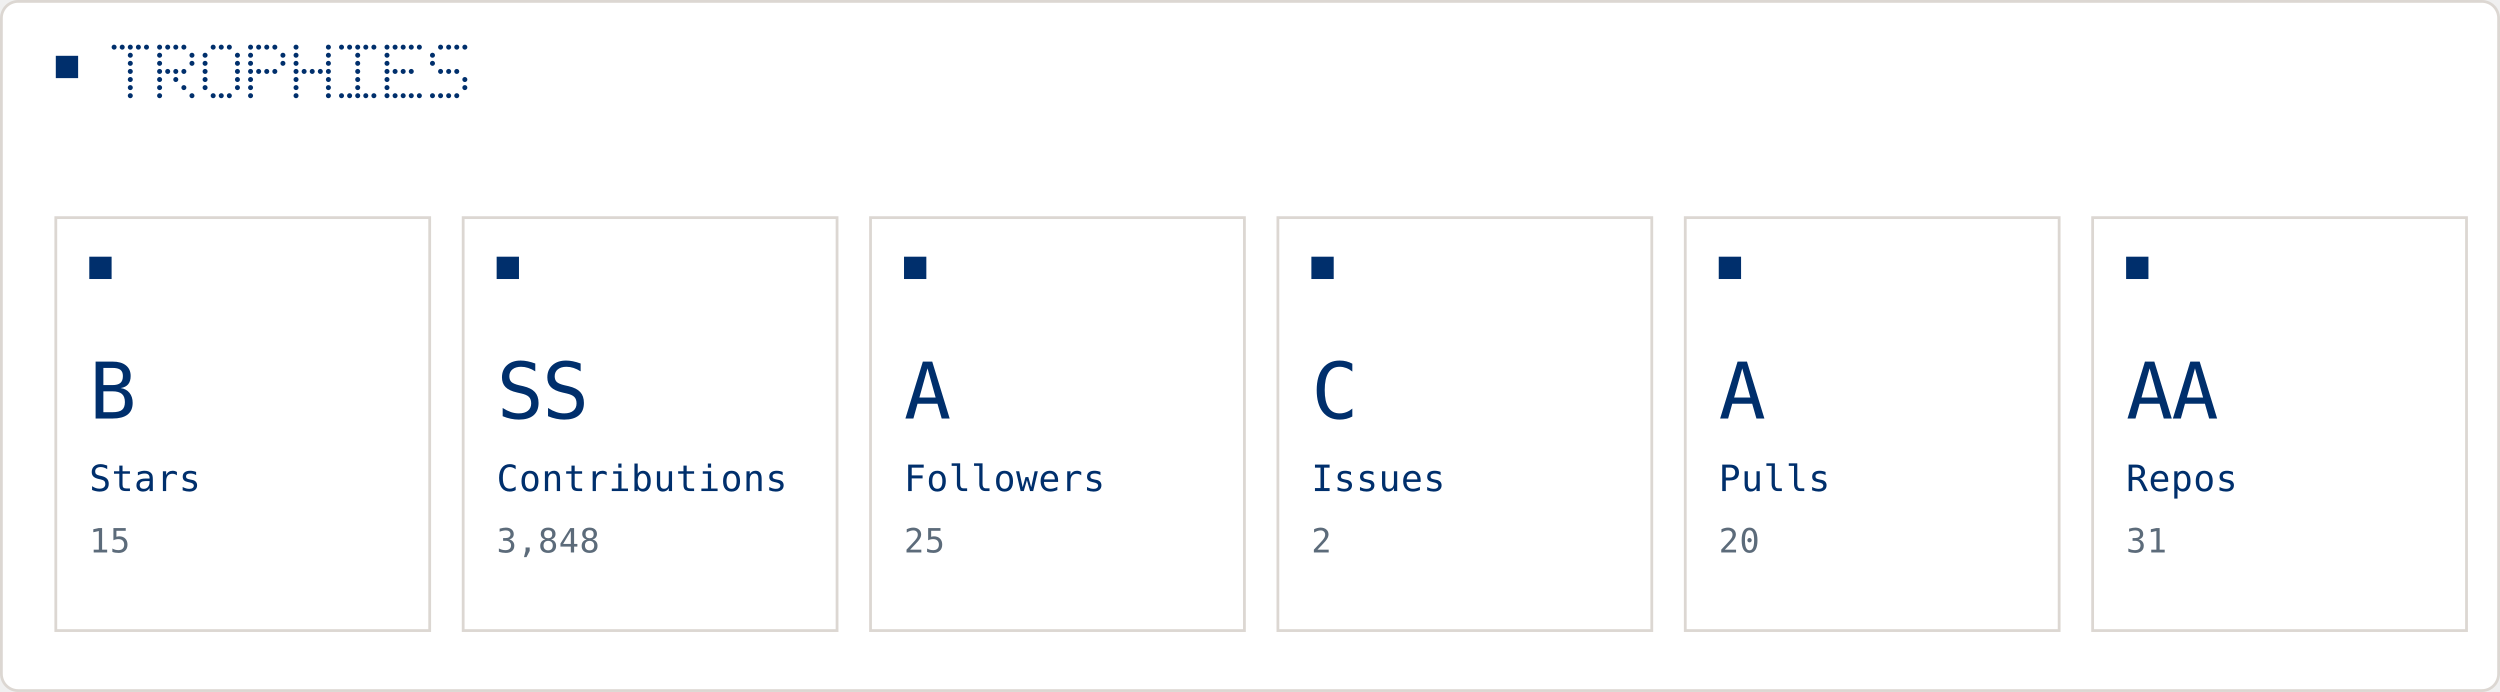
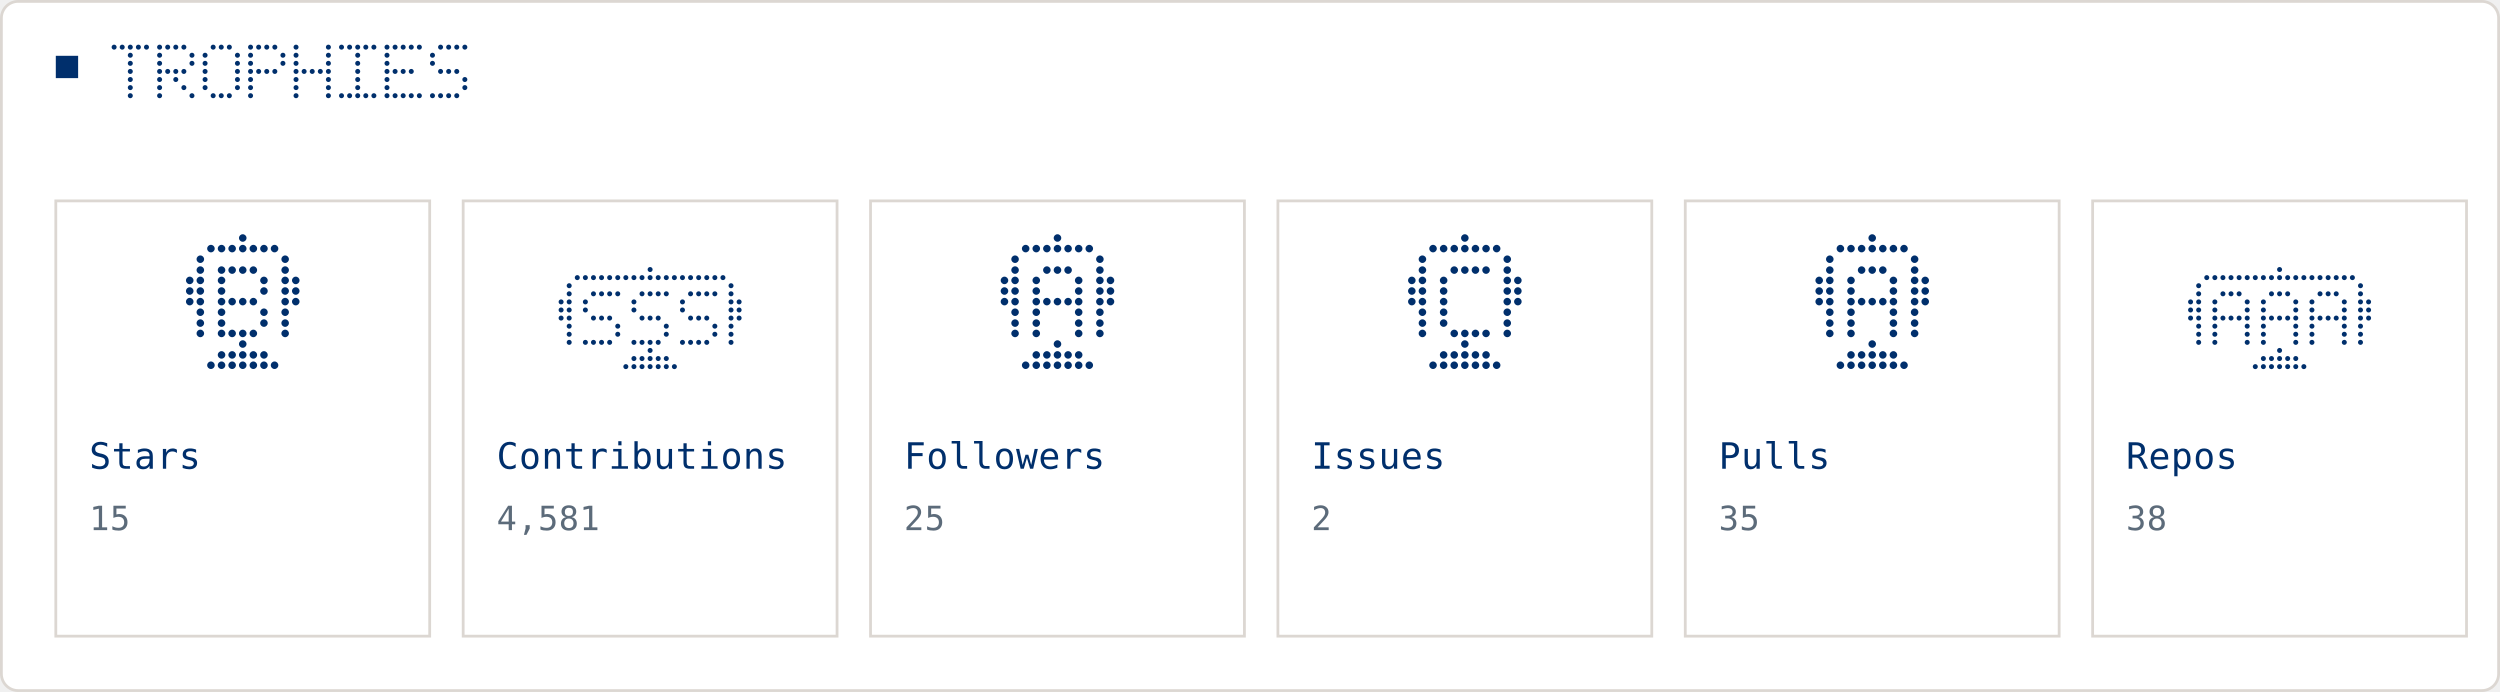
<svg xmlns="http://www.w3.org/2000/svg" width="896" height="248" viewBox="0 0 896 248" role="img">
  <rect x="0.5" y="0.5" width="895" height="247" rx="6" fill="#FFFFFF" stroke="#DCD7D2" stroke-width="1" />
  <rect x="20" y="20" width="8" height="8" fill="#002F6C" />
  <circle cx="40.9" cy="16.9" r="0.90" fill="#002F6C" />
  <circle cx="43.8" cy="16.9" r="0.90" fill="#002F6C" />
  <circle cx="46.7" cy="16.9" r="0.90" fill="#002F6C" />
  <circle cx="49.6" cy="16.9" r="0.90" fill="#002F6C" />
  <circle cx="52.5" cy="16.9" r="0.90" fill="#002F6C" />
  <circle cx="46.7" cy="19.8" r="0.90" fill="#002F6C" />
  <circle cx="46.7" cy="22.7" r="0.90" fill="#002F6C" />
  <circle cx="46.7" cy="25.6" r="0.90" fill="#002F6C" />
  <circle cx="46.7" cy="28.5" r="0.90" fill="#002F6C" />
  <circle cx="46.7" cy="31.4" r="0.90" fill="#002F6C" />
  <circle cx="46.7" cy="34.3" r="0.90" fill="#002F6C" />
  <circle cx="57.2" cy="16.9" r="0.90" fill="#002F6C" />
  <circle cx="60.1" cy="16.9" r="0.90" fill="#002F6C" />
  <circle cx="63.0" cy="16.9" r="0.90" fill="#002F6C" />
  <circle cx="65.9" cy="16.9" r="0.90" fill="#002F6C" />
  <circle cx="57.2" cy="19.8" r="0.90" fill="#002F6C" />
  <circle cx="68.8" cy="19.8" r="0.90" fill="#002F6C" />
  <circle cx="57.2" cy="22.7" r="0.90" fill="#002F6C" />
  <circle cx="68.8" cy="22.7" r="0.90" fill="#002F6C" />
  <circle cx="57.2" cy="25.6" r="0.90" fill="#002F6C" />
  <circle cx="60.1" cy="25.6" r="0.90" fill="#002F6C" />
  <circle cx="63.0" cy="25.6" r="0.90" fill="#002F6C" />
  <circle cx="65.9" cy="25.6" r="0.90" fill="#002F6C" />
  <circle cx="57.2" cy="28.5" r="0.90" fill="#002F6C" />
  <circle cx="63.0" cy="28.5" r="0.90" fill="#002F6C" />
  <circle cx="57.2" cy="31.4" r="0.90" fill="#002F6C" />
  <circle cx="65.9" cy="31.4" r="0.90" fill="#002F6C" />
  <circle cx="57.2" cy="34.3" r="0.90" fill="#002F6C" />
  <circle cx="68.8" cy="34.3" r="0.90" fill="#002F6C" />
  <circle cx="76.4" cy="16.9" r="0.90" fill="#002F6C" />
  <circle cx="79.3" cy="16.9" r="0.90" fill="#002F6C" />
  <circle cx="82.2" cy="16.9" r="0.90" fill="#002F6C" />
  <circle cx="73.5" cy="19.8" r="0.90" fill="#002F6C" />
  <circle cx="85.1" cy="19.8" r="0.90" fill="#002F6C" />
  <circle cx="73.5" cy="22.7" r="0.90" fill="#002F6C" />
  <circle cx="85.1" cy="22.7" r="0.90" fill="#002F6C" />
  <circle cx="73.5" cy="25.6" r="0.90" fill="#002F6C" />
  <circle cx="85.1" cy="25.6" r="0.90" fill="#002F6C" />
  <circle cx="73.5" cy="28.5" r="0.90" fill="#002F6C" />
  <circle cx="85.1" cy="28.5" r="0.90" fill="#002F6C" />
  <circle cx="73.5" cy="31.4" r="0.90" fill="#002F6C" />
  <circle cx="85.1" cy="31.4" r="0.90" fill="#002F6C" />
  <circle cx="76.4" cy="34.3" r="0.90" fill="#002F6C" />
  <circle cx="79.3" cy="34.3" r="0.90" fill="#002F6C" />
  <circle cx="82.2" cy="34.3" r="0.90" fill="#002F6C" />
  <circle cx="89.8" cy="16.9" r="0.90" fill="#002F6C" />
  <circle cx="92.7" cy="16.9" r="0.90" fill="#002F6C" />
  <circle cx="95.6" cy="16.9" r="0.90" fill="#002F6C" />
  <circle cx="98.5" cy="16.9" r="0.90" fill="#002F6C" />
  <circle cx="89.8" cy="19.8" r="0.90" fill="#002F6C" />
  <circle cx="101.4" cy="19.8" r="0.90" fill="#002F6C" />
  <circle cx="89.8" cy="22.7" r="0.90" fill="#002F6C" />
  <circle cx="101.4" cy="22.7" r="0.90" fill="#002F6C" />
  <circle cx="89.8" cy="25.6" r="0.90" fill="#002F6C" />
  <circle cx="92.7" cy="25.6" r="0.90" fill="#002F6C" />
  <circle cx="95.6" cy="25.6" r="0.90" fill="#002F6C" />
  <circle cx="98.5" cy="25.6" r="0.90" fill="#002F6C" />
  <circle cx="89.8" cy="28.5" r="0.90" fill="#002F6C" />
  <circle cx="89.8" cy="31.4" r="0.90" fill="#002F6C" />
  <circle cx="89.8" cy="34.3" r="0.90" fill="#002F6C" />
  <circle cx="106.1" cy="16.9" r="0.90" fill="#002F6C" />
  <circle cx="117.7" cy="16.9" r="0.90" fill="#002F6C" />
  <circle cx="106.1" cy="19.8" r="0.90" fill="#002F6C" />
  <circle cx="117.7" cy="19.8" r="0.90" fill="#002F6C" />
  <circle cx="106.1" cy="22.7" r="0.90" fill="#002F6C" />
  <circle cx="117.7" cy="22.7" r="0.90" fill="#002F6C" />
  <circle cx="106.1" cy="25.6" r="0.90" fill="#002F6C" />
  <circle cx="109.0" cy="25.6" r="0.90" fill="#002F6C" />
  <circle cx="111.9" cy="25.6" r="0.90" fill="#002F6C" />
  <circle cx="114.8" cy="25.6" r="0.90" fill="#002F6C" />
  <circle cx="117.7" cy="25.6" r="0.90" fill="#002F6C" />
  <circle cx="106.1" cy="28.5" r="0.90" fill="#002F6C" />
  <circle cx="117.7" cy="28.5" r="0.90" fill="#002F6C" />
  <circle cx="106.1" cy="31.4" r="0.90" fill="#002F6C" />
  <circle cx="117.7" cy="31.4" r="0.90" fill="#002F6C" />
  <circle cx="106.1" cy="34.3" r="0.90" fill="#002F6C" />
  <circle cx="117.7" cy="34.3" r="0.90" fill="#002F6C" />
  <circle cx="122.4" cy="16.9" r="0.90" fill="#002F6C" />
  <circle cx="125.3" cy="16.9" r="0.90" fill="#002F6C" />
  <circle cx="128.2" cy="16.9" r="0.90" fill="#002F6C" />
  <circle cx="131.1" cy="16.9" r="0.90" fill="#002F6C" />
  <circle cx="134.0" cy="16.9" r="0.90" fill="#002F6C" />
  <circle cx="128.2" cy="19.8" r="0.90" fill="#002F6C" />
  <circle cx="128.2" cy="22.7" r="0.90" fill="#002F6C" />
  <circle cx="128.2" cy="25.6" r="0.90" fill="#002F6C" />
  <circle cx="128.2" cy="28.5" r="0.90" fill="#002F6C" />
  <circle cx="128.2" cy="31.4" r="0.90" fill="#002F6C" />
  <circle cx="122.4" cy="34.3" r="0.90" fill="#002F6C" />
  <circle cx="125.3" cy="34.3" r="0.90" fill="#002F6C" />
  <circle cx="128.2" cy="34.3" r="0.90" fill="#002F6C" />
  <circle cx="131.1" cy="34.3" r="0.90" fill="#002F6C" />
  <circle cx="134.0" cy="34.3" r="0.90" fill="#002F6C" />
  <circle cx="138.7" cy="16.9" r="0.90" fill="#002F6C" />
  <circle cx="141.6" cy="16.9" r="0.90" fill="#002F6C" />
  <circle cx="144.5" cy="16.9" r="0.90" fill="#002F6C" />
  <circle cx="147.4" cy="16.9" r="0.90" fill="#002F6C" />
  <circle cx="150.3" cy="16.9" r="0.90" fill="#002F6C" />
  <circle cx="138.7" cy="19.8" r="0.90" fill="#002F6C" />
  <circle cx="138.7" cy="22.7" r="0.90" fill="#002F6C" />
  <circle cx="138.7" cy="25.6" r="0.90" fill="#002F6C" />
  <circle cx="141.6" cy="25.6" r="0.90" fill="#002F6C" />
  <circle cx="144.5" cy="25.6" r="0.90" fill="#002F6C" />
  <circle cx="147.4" cy="25.6" r="0.90" fill="#002F6C" />
  <circle cx="138.7" cy="28.5" r="0.90" fill="#002F6C" />
  <circle cx="138.7" cy="31.4" r="0.90" fill="#002F6C" />
  <circle cx="138.7" cy="34.3" r="0.90" fill="#002F6C" />
  <circle cx="141.6" cy="34.3" r="0.90" fill="#002F6C" />
  <circle cx="144.5" cy="34.3" r="0.90" fill="#002F6C" />
  <circle cx="147.4" cy="34.3" r="0.90" fill="#002F6C" />
  <circle cx="150.3" cy="34.3" r="0.90" fill="#002F6C" />
  <circle cx="157.9" cy="16.9" r="0.90" fill="#002F6C" />
  <circle cx="160.8" cy="16.9" r="0.90" fill="#002F6C" />
  <circle cx="163.7" cy="16.9" r="0.90" fill="#002F6C" />
  <circle cx="166.6" cy="16.9" r="0.90" fill="#002F6C" />
  <circle cx="155.0" cy="19.8" r="0.90" fill="#002F6C" />
  <circle cx="155.0" cy="22.7" r="0.90" fill="#002F6C" />
  <circle cx="157.9" cy="25.6" r="0.90" fill="#002F6C" />
  <circle cx="160.8" cy="25.6" r="0.90" fill="#002F6C" />
  <circle cx="163.7" cy="25.6" r="0.90" fill="#002F6C" />
  <circle cx="166.6" cy="28.5" r="0.90" fill="#002F6C" />
  <circle cx="166.6" cy="31.4" r="0.90" fill="#002F6C" />
  <circle cx="155.0" cy="34.3" r="0.90" fill="#002F6C" />
  <circle cx="157.9" cy="34.3" r="0.90" fill="#002F6C" />
  <circle cx="160.8" cy="34.3" r="0.90" fill="#002F6C" />
  <circle cx="163.7" cy="34.3" r="0.90" fill="#002F6C" />
-   <rect x="20" y="78" width="134" height="148" fill="none" stroke="#DCD7D2" />
-   <rect x="32" y="92" width="8" height="8" fill="#002F6C" />
-   <text x="32" y="150" fill="#002F6C" font-family="ui-monospace, Geist Mono, monospace" font-size="28" letter-spacing="-0.6" dominant-baseline="auto">B</text>
-   <text x="32" y="176" fill="#002F6C" font-family="ui-monospace, Geist Mono, monospace" font-size="13" letter-spacing="0.2" dominant-baseline="auto">Stars</text>
-   <text x="32" y="198" fill="#5C6B7A" font-family="ui-monospace, Geist Mono, monospace" font-size="12" letter-spacing="0.2" dominant-baseline="auto">15</text>
-   <rect x="166" y="78" width="134" height="148" fill="none" stroke="#DCD7D2" />
-   <rect x="178" y="92" width="8" height="8" fill="#002F6C" />
-   <text x="178" y="150" fill="#002F6C" font-family="ui-monospace, Geist Mono, monospace" font-size="28" letter-spacing="-0.6" dominant-baseline="auto">SS</text>
-   <text x="178" y="176" fill="#002F6C" font-family="ui-monospace, Geist Mono, monospace" font-size="13" letter-spacing="0.2" dominant-baseline="auto">Contributions</text>
-   <text x="178" y="198" fill="#5C6B7A" font-family="ui-monospace, Geist Mono, monospace" font-size="12" letter-spacing="0.2" dominant-baseline="auto">3,848</text>
-   <rect x="312" y="78" width="134" height="148" fill="none" stroke="#DCD7D2" />
-   <rect x="324" y="92" width="8" height="8" fill="#002F6C" />
-   <text x="324" y="150" fill="#002F6C" font-family="ui-monospace, Geist Mono, monospace" font-size="28" letter-spacing="-0.6" dominant-baseline="auto">A</text>
-   <text x="324" y="176" fill="#002F6C" font-family="ui-monospace, Geist Mono, monospace" font-size="13" letter-spacing="0.2" dominant-baseline="auto">Followers</text>
-   <text x="324" y="198" fill="#5C6B7A" font-family="ui-monospace, Geist Mono, monospace" font-size="12" letter-spacing="0.2" dominant-baseline="auto">25</text>
-   <rect x="458" y="78" width="134" height="148" fill="none" stroke="#DCD7D2" />
-   <rect x="470" y="92" width="8" height="8" fill="#002F6C" />
-   <text x="470" y="150" fill="#002F6C" font-family="ui-monospace, Geist Mono, monospace" font-size="28" letter-spacing="-0.6" dominant-baseline="auto">C</text>
-   <text x="470" y="176" fill="#002F6C" font-family="ui-monospace, Geist Mono, monospace" font-size="13" letter-spacing="0.2" dominant-baseline="auto">Issues</text>
-   <text x="470" y="198" fill="#5C6B7A" font-family="ui-monospace, Geist Mono, monospace" font-size="12" letter-spacing="0.2" dominant-baseline="auto">2</text>
-   <rect x="604" y="78" width="134" height="148" fill="none" stroke="#DCD7D2" />
-   <rect x="616" y="92" width="8" height="8" fill="#002F6C" />
-   <text x="616" y="150" fill="#002F6C" font-family="ui-monospace, Geist Mono, monospace" font-size="28" letter-spacing="-0.6" dominant-baseline="auto">A</text>
-   <text x="616" y="176" fill="#002F6C" font-family="ui-monospace, Geist Mono, monospace" font-size="13" letter-spacing="0.2" dominant-baseline="auto">Pulls</text>
-   <text x="616" y="198" fill="#5C6B7A" font-family="ui-monospace, Geist Mono, monospace" font-size="12" letter-spacing="0.2" dominant-baseline="auto">20</text>
-   <rect x="750" y="78" width="134" height="148" fill="none" stroke="#DCD7D2" />
-   <rect x="762" y="92" width="8" height="8" fill="#002F6C" />
-   <text x="762" y="150" fill="#002F6C" font-family="ui-monospace, Geist Mono, monospace" font-size="28" letter-spacing="-0.6" dominant-baseline="auto">AA</text>
-   <text x="762" y="176" fill="#002F6C" font-family="ui-monospace, Geist Mono, monospace" font-size="13" letter-spacing="0.2" dominant-baseline="auto">Repos</text>
-   <text x="762" y="198" fill="#5C6B7A" font-family="ui-monospace, Geist Mono, monospace" font-size="12" letter-spacing="0.2" dominant-baseline="auto">31</text>
+   <rect x="20" y="72" width="134" height="156" fill="none" stroke="#DCD7D2" />
+   <circle cx="87.0" cy="85.3" r="1.35" fill="#002F6C" />
+   <circle cx="75.6" cy="89.1" r="1.35" fill="#002F6C" />
+   <circle cx="79.4" cy="89.1" r="1.35" fill="#002F6C" />
+   <circle cx="83.2" cy="89.1" r="1.35" fill="#002F6C" />
+   <circle cx="87.0" cy="89.1" r="1.35" fill="#002F6C" />
+   <circle cx="90.8" cy="89.1" r="1.35" fill="#002F6C" />
+   <circle cx="94.6" cy="89.1" r="1.35" fill="#002F6C" />
+   <circle cx="98.4" cy="89.1" r="1.35" fill="#002F6C" />
+   <circle cx="71.8" cy="92.9" r="1.35" fill="#002F6C" />
+   <circle cx="102.2" cy="92.9" r="1.35" fill="#002F6C" />
+   <circle cx="71.8" cy="96.8" r="1.35" fill="#002F6C" />
+   <circle cx="102.2" cy="96.8" r="1.35" fill="#002F6C" />
+   <circle cx="71.8" cy="100.5" r="1.35" fill="#002F6C" />
+   <circle cx="102.2" cy="100.5" r="1.35" fill="#002F6C" />
+   <circle cx="71.8" cy="104.3" r="1.35" fill="#002F6C" />
+   <circle cx="102.2" cy="104.3" r="1.35" fill="#002F6C" />
+   <circle cx="71.8" cy="108.1" r="1.35" fill="#002F6C" />
+   <circle cx="102.2" cy="108.1" r="1.35" fill="#002F6C" />
+   <circle cx="71.8" cy="111.9" r="1.35" fill="#002F6C" />
+   <circle cx="102.2" cy="111.9" r="1.35" fill="#002F6C" />
+   <circle cx="71.8" cy="115.8" r="1.35" fill="#002F6C" />
+   <circle cx="102.2" cy="115.8" r="1.35" fill="#002F6C" />
+   <circle cx="71.8" cy="119.5" r="1.35" fill="#002F6C" />
+   <circle cx="102.2" cy="119.5" r="1.35" fill="#002F6C" />
+   <circle cx="68.0" cy="100.5" r="1.35" fill="#002F6C" />
+   <circle cx="106.0" cy="100.5" r="1.35" fill="#002F6C" />
+   <circle cx="68.0" cy="104.3" r="1.35" fill="#002F6C" />
+   <circle cx="106.0" cy="104.3" r="1.35" fill="#002F6C" />
+   <circle cx="68.0" cy="108.1" r="1.35" fill="#002F6C" />
+   <circle cx="106.0" cy="108.1" r="1.35" fill="#002F6C" />
+   <circle cx="87.0" cy="123.3" r="1.35" fill="#002F6C" />
+   <circle cx="79.4" cy="127.2" r="1.35" fill="#002F6C" />
+   <circle cx="83.2" cy="127.2" r="1.35" fill="#002F6C" />
+   <circle cx="87.0" cy="127.2" r="1.35" fill="#002F6C" />
+   <circle cx="90.8" cy="127.2" r="1.35" fill="#002F6C" />
+   <circle cx="94.6" cy="127.2" r="1.35" fill="#002F6C" />
+   <circle cx="75.6" cy="130.9" r="1.35" fill="#002F6C" />
+   <circle cx="79.4" cy="130.9" r="1.35" fill="#002F6C" />
+   <circle cx="83.2" cy="130.9" r="1.35" fill="#002F6C" />
+   <circle cx="87.0" cy="130.9" r="1.35" fill="#002F6C" />
+   <circle cx="90.8" cy="130.9" r="1.35" fill="#002F6C" />
+   <circle cx="94.6" cy="130.9" r="1.35" fill="#002F6C" />
+   <circle cx="98.4" cy="130.9" r="1.35" fill="#002F6C" />
+   <circle cx="79.4" cy="96.8" r="1.35" fill="#002F6C" />
+   <circle cx="83.2" cy="96.8" r="1.35" fill="#002F6C" />
+   <circle cx="87.0" cy="96.8" r="1.35" fill="#002F6C" />
+   <circle cx="90.8" cy="96.8" r="1.35" fill="#002F6C" />
+   <circle cx="79.4" cy="100.5" r="1.35" fill="#002F6C" />
+   <circle cx="94.6" cy="100.5" r="1.35" fill="#002F6C" />
+   <circle cx="79.4" cy="104.3" r="1.35" fill="#002F6C" />
+   <circle cx="94.6" cy="104.3" r="1.35" fill="#002F6C" />
+   <circle cx="79.4" cy="108.1" r="1.35" fill="#002F6C" />
+   <circle cx="83.2" cy="108.1" r="1.35" fill="#002F6C" />
+   <circle cx="87.0" cy="108.1" r="1.35" fill="#002F6C" />
+   <circle cx="90.8" cy="108.1" r="1.35" fill="#002F6C" />
+   <circle cx="79.4" cy="111.9" r="1.35" fill="#002F6C" />
+   <circle cx="94.6" cy="111.9" r="1.35" fill="#002F6C" />
+   <circle cx="79.4" cy="115.8" r="1.35" fill="#002F6C" />
+   <circle cx="94.6" cy="115.8" r="1.35" fill="#002F6C" />
+   <circle cx="79.4" cy="119.5" r="1.35" fill="#002F6C" />
+   <circle cx="83.2" cy="119.5" r="1.35" fill="#002F6C" />
+   <circle cx="87.0" cy="119.5" r="1.35" fill="#002F6C" />
+   <circle cx="90.8" cy="119.5" r="1.35" fill="#002F6C" />
+   <text x="32" y="168" fill="#002F6C" font-family="ui-monospace, Geist Mono, monospace" font-size="13" letter-spacing="0.2" dominant-baseline="auto">Stars</text>
+   <text x="32" y="190" fill="#5C6B7A" font-family="ui-monospace, Geist Mono, monospace" font-size="12" letter-spacing="0.2" dominant-baseline="auto">15</text>
+   <rect x="166" y="72" width="134" height="156" fill="none" stroke="#DCD7D2" />
+   <circle cx="233.0" cy="96.6" r="0.90" fill="#002F6C" />
+   <circle cx="206.9" cy="99.5" r="0.90" fill="#002F6C" />
+   <circle cx="209.8" cy="99.5" r="0.90" fill="#002F6C" />
+   <circle cx="212.7" cy="99.5" r="0.90" fill="#002F6C" />
+   <circle cx="215.6" cy="99.5" r="0.90" fill="#002F6C" />
+   <circle cx="218.5" cy="99.5" r="0.90" fill="#002F6C" />
+   <circle cx="221.4" cy="99.5" r="0.90" fill="#002F6C" />
+   <circle cx="224.3" cy="99.5" r="0.90" fill="#002F6C" />
+   <circle cx="227.2" cy="99.5" r="0.90" fill="#002F6C" />
+   <circle cx="230.1" cy="99.5" r="0.90" fill="#002F6C" />
+   <circle cx="233.0" cy="99.5" r="0.90" fill="#002F6C" />
+   <circle cx="235.9" cy="99.5" r="0.90" fill="#002F6C" />
+   <circle cx="238.8" cy="99.5" r="0.90" fill="#002F6C" />
+   <circle cx="241.7" cy="99.5" r="0.90" fill="#002F6C" />
+   <circle cx="244.6" cy="99.5" r="0.90" fill="#002F6C" />
+   <circle cx="247.5" cy="99.5" r="0.90" fill="#002F6C" />
+   <circle cx="250.4" cy="99.5" r="0.90" fill="#002F6C" />
+   <circle cx="253.3" cy="99.5" r="0.90" fill="#002F6C" />
+   <circle cx="256.2" cy="99.5" r="0.90" fill="#002F6C" />
+   <circle cx="259.1" cy="99.5" r="0.90" fill="#002F6C" />
+   <circle cx="204.0" cy="102.4" r="0.90" fill="#002F6C" />
+   <circle cx="262.0" cy="102.4" r="0.90" fill="#002F6C" />
+   <circle cx="204.0" cy="105.3" r="0.90" fill="#002F6C" />
+   <circle cx="262.0" cy="105.3" r="0.90" fill="#002F6C" />
+   <circle cx="204.0" cy="108.2" r="0.90" fill="#002F6C" />
+   <circle cx="262.0" cy="108.2" r="0.90" fill="#002F6C" />
+   <circle cx="204.0" cy="111.1" r="0.90" fill="#002F6C" />
+   <circle cx="262.0" cy="111.1" r="0.90" fill="#002F6C" />
+   <circle cx="204.0" cy="114.0" r="0.90" fill="#002F6C" />
+   <circle cx="262.0" cy="114.0" r="0.90" fill="#002F6C" />
+   <circle cx="204.0" cy="116.9" r="0.90" fill="#002F6C" />
+   <circle cx="262.0" cy="116.9" r="0.90" fill="#002F6C" />
+   <circle cx="204.0" cy="119.8" r="0.90" fill="#002F6C" />
+   <circle cx="262.0" cy="119.8" r="0.90" fill="#002F6C" />
+   <circle cx="204.0" cy="122.7" r="0.90" fill="#002F6C" />
+   <circle cx="262.0" cy="122.7" r="0.90" fill="#002F6C" />
+   <circle cx="201.1" cy="108.2" r="0.90" fill="#002F6C" />
+   <circle cx="264.9" cy="108.2" r="0.90" fill="#002F6C" />
+   <circle cx="201.1" cy="111.1" r="0.90" fill="#002F6C" />
+   <circle cx="264.9" cy="111.1" r="0.90" fill="#002F6C" />
+   <circle cx="201.1" cy="114.0" r="0.90" fill="#002F6C" />
+   <circle cx="264.9" cy="114.0" r="0.90" fill="#002F6C" />
+   <circle cx="233.0" cy="125.6" r="0.90" fill="#002F6C" />
+   <circle cx="227.2" cy="128.5" r="0.90" fill="#002F6C" />
+   <circle cx="230.1" cy="128.5" r="0.90" fill="#002F6C" />
+   <circle cx="233.0" cy="128.5" r="0.90" fill="#002F6C" />
+   <circle cx="235.9" cy="128.5" r="0.90" fill="#002F6C" />
+   <circle cx="238.8" cy="128.5" r="0.90" fill="#002F6C" />
+   <circle cx="224.3" cy="131.4" r="0.90" fill="#002F6C" />
+   <circle cx="227.2" cy="131.4" r="0.90" fill="#002F6C" />
+   <circle cx="230.1" cy="131.4" r="0.90" fill="#002F6C" />
+   <circle cx="233.0" cy="131.4" r="0.90" fill="#002F6C" />
+   <circle cx="235.9" cy="131.4" r="0.90" fill="#002F6C" />
+   <circle cx="238.8" cy="131.4" r="0.90" fill="#002F6C" />
+   <circle cx="241.7" cy="131.4" r="0.90" fill="#002F6C" />
+   <circle cx="212.7" cy="105.3" r="0.90" fill="#002F6C" />
+   <circle cx="215.6" cy="105.3" r="0.90" fill="#002F6C" />
+   <circle cx="218.5" cy="105.3" r="0.90" fill="#002F6C" />
+   <circle cx="221.4" cy="105.3" r="0.90" fill="#002F6C" />
+   <circle cx="209.8" cy="108.2" r="0.90" fill="#002F6C" />
+   <circle cx="209.8" cy="111.1" r="0.90" fill="#002F6C" />
+   <circle cx="212.7" cy="114.0" r="0.90" fill="#002F6C" />
+   <circle cx="215.6" cy="114.0" r="0.90" fill="#002F6C" />
+   <circle cx="218.5" cy="114.0" r="0.90" fill="#002F6C" />
+   <circle cx="221.4" cy="116.9" r="0.90" fill="#002F6C" />
+   <circle cx="221.4" cy="119.8" r="0.90" fill="#002F6C" />
+   <circle cx="209.8" cy="122.7" r="0.90" fill="#002F6C" />
+   <circle cx="212.7" cy="122.7" r="0.90" fill="#002F6C" />
+   <circle cx="215.6" cy="122.7" r="0.90" fill="#002F6C" />
+   <circle cx="218.5" cy="122.7" r="0.90" fill="#002F6C" />
+   <circle cx="230.1" cy="105.3" r="0.90" fill="#002F6C" />
+   <circle cx="233.0" cy="105.3" r="0.90" fill="#002F6C" />
+   <circle cx="235.9" cy="105.3" r="0.90" fill="#002F6C" />
+   <circle cx="238.8" cy="105.3" r="0.90" fill="#002F6C" />
+   <circle cx="227.2" cy="108.2" r="0.90" fill="#002F6C" />
+   <circle cx="227.2" cy="111.1" r="0.90" fill="#002F6C" />
+   <circle cx="230.1" cy="114.0" r="0.90" fill="#002F6C" />
+   <circle cx="233.0" cy="114.0" r="0.90" fill="#002F6C" />
+   <circle cx="235.9" cy="114.0" r="0.90" fill="#002F6C" />
+   <circle cx="238.8" cy="116.9" r="0.90" fill="#002F6C" />
+   <circle cx="238.8" cy="119.8" r="0.90" fill="#002F6C" />
+   <circle cx="227.2" cy="122.7" r="0.90" fill="#002F6C" />
+   <circle cx="230.1" cy="122.7" r="0.90" fill="#002F6C" />
+   <circle cx="233.0" cy="122.7" r="0.90" fill="#002F6C" />
+   <circle cx="235.9" cy="122.7" r="0.90" fill="#002F6C" />
+   <circle cx="247.5" cy="105.3" r="0.90" fill="#002F6C" />
+   <circle cx="250.4" cy="105.3" r="0.90" fill="#002F6C" />
+   <circle cx="253.3" cy="105.3" r="0.90" fill="#002F6C" />
+   <circle cx="256.2" cy="105.3" r="0.90" fill="#002F6C" />
+   <circle cx="244.6" cy="108.2" r="0.90" fill="#002F6C" />
+   <circle cx="244.6" cy="111.1" r="0.90" fill="#002F6C" />
+   <circle cx="247.5" cy="114.0" r="0.90" fill="#002F6C" />
+   <circle cx="250.4" cy="114.0" r="0.90" fill="#002F6C" />
+   <circle cx="253.3" cy="114.0" r="0.90" fill="#002F6C" />
+   <circle cx="256.2" cy="116.9" r="0.90" fill="#002F6C" />
+   <circle cx="256.2" cy="119.8" r="0.90" fill="#002F6C" />
+   <circle cx="244.6" cy="122.7" r="0.90" fill="#002F6C" />
+   <circle cx="247.5" cy="122.7" r="0.90" fill="#002F6C" />
+   <circle cx="250.4" cy="122.7" r="0.90" fill="#002F6C" />
+   <circle cx="253.3" cy="122.7" r="0.90" fill="#002F6C" />
+   <text x="178" y="168" fill="#002F6C" font-family="ui-monospace, Geist Mono, monospace" font-size="13" letter-spacing="0.2" dominant-baseline="auto">Contributions</text>
+   <text x="178" y="190" fill="#5C6B7A" font-family="ui-monospace, Geist Mono, monospace" font-size="12" letter-spacing="0.2" dominant-baseline="auto">4,581</text>
+   <rect x="312" y="72" width="134" height="156" fill="none" stroke="#DCD7D2" />
+   <circle cx="379.0" cy="85.3" r="1.35" fill="#002F6C" />
+   <circle cx="367.6" cy="89.1" r="1.35" fill="#002F6C" />
+   <circle cx="371.4" cy="89.1" r="1.35" fill="#002F6C" />
+   <circle cx="375.2" cy="89.1" r="1.35" fill="#002F6C" />
+   <circle cx="379.0" cy="89.1" r="1.35" fill="#002F6C" />
+   <circle cx="382.8" cy="89.1" r="1.35" fill="#002F6C" />
+   <circle cx="386.6" cy="89.1" r="1.35" fill="#002F6C" />
+   <circle cx="390.4" cy="89.1" r="1.35" fill="#002F6C" />
+   <circle cx="363.8" cy="92.9" r="1.35" fill="#002F6C" />
+   <circle cx="394.2" cy="92.9" r="1.35" fill="#002F6C" />
+   <circle cx="363.8" cy="96.8" r="1.35" fill="#002F6C" />
+   <circle cx="394.2" cy="96.8" r="1.35" fill="#002F6C" />
+   <circle cx="363.8" cy="100.5" r="1.35" fill="#002F6C" />
+   <circle cx="394.2" cy="100.5" r="1.35" fill="#002F6C" />
+   <circle cx="363.8" cy="104.3" r="1.35" fill="#002F6C" />
+   <circle cx="394.2" cy="104.3" r="1.35" fill="#002F6C" />
+   <circle cx="363.8" cy="108.1" r="1.35" fill="#002F6C" />
+   <circle cx="394.2" cy="108.1" r="1.35" fill="#002F6C" />
+   <circle cx="363.8" cy="111.9" r="1.35" fill="#002F6C" />
+   <circle cx="394.2" cy="111.9" r="1.35" fill="#002F6C" />
+   <circle cx="363.8" cy="115.8" r="1.35" fill="#002F6C" />
+   <circle cx="394.2" cy="115.8" r="1.35" fill="#002F6C" />
+   <circle cx="363.8" cy="119.5" r="1.35" fill="#002F6C" />
+   <circle cx="394.2" cy="119.5" r="1.35" fill="#002F6C" />
+   <circle cx="360.0" cy="100.5" r="1.35" fill="#002F6C" />
+   <circle cx="398.0" cy="100.5" r="1.35" fill="#002F6C" />
+   <circle cx="360.0" cy="104.3" r="1.35" fill="#002F6C" />
+   <circle cx="398.0" cy="104.3" r="1.35" fill="#002F6C" />
+   <circle cx="360.0" cy="108.1" r="1.35" fill="#002F6C" />
+   <circle cx="398.0" cy="108.1" r="1.35" fill="#002F6C" />
+   <circle cx="379.0" cy="123.3" r="1.35" fill="#002F6C" />
+   <circle cx="371.4" cy="127.2" r="1.35" fill="#002F6C" />
+   <circle cx="375.2" cy="127.2" r="1.35" fill="#002F6C" />
+   <circle cx="379.0" cy="127.2" r="1.35" fill="#002F6C" />
+   <circle cx="382.8" cy="127.2" r="1.35" fill="#002F6C" />
+   <circle cx="386.6" cy="127.2" r="1.35" fill="#002F6C" />
+   <circle cx="367.6" cy="130.9" r="1.35" fill="#002F6C" />
+   <circle cx="371.4" cy="130.9" r="1.35" fill="#002F6C" />
+   <circle cx="375.2" cy="130.9" r="1.35" fill="#002F6C" />
+   <circle cx="379.0" cy="130.9" r="1.35" fill="#002F6C" />
+   <circle cx="382.8" cy="130.9" r="1.35" fill="#002F6C" />
+   <circle cx="386.6" cy="130.9" r="1.35" fill="#002F6C" />
+   <circle cx="390.4" cy="130.9" r="1.35" fill="#002F6C" />
+   <circle cx="375.2" cy="96.8" r="1.35" fill="#002F6C" />
+   <circle cx="379.0" cy="96.8" r="1.35" fill="#002F6C" />
+   <circle cx="382.8" cy="96.8" r="1.35" fill="#002F6C" />
+   <circle cx="371.4" cy="100.5" r="1.35" fill="#002F6C" />
+   <circle cx="386.6" cy="100.5" r="1.35" fill="#002F6C" />
+   <circle cx="371.4" cy="104.3" r="1.35" fill="#002F6C" />
+   <circle cx="386.6" cy="104.3" r="1.35" fill="#002F6C" />
+   <circle cx="371.4" cy="108.1" r="1.35" fill="#002F6C" />
+   <circle cx="375.2" cy="108.1" r="1.35" fill="#002F6C" />
+   <circle cx="379.0" cy="108.1" r="1.35" fill="#002F6C" />
+   <circle cx="382.8" cy="108.1" r="1.35" fill="#002F6C" />
+   <circle cx="386.6" cy="108.1" r="1.35" fill="#002F6C" />
+   <circle cx="371.4" cy="111.9" r="1.35" fill="#002F6C" />
+   <circle cx="386.6" cy="111.9" r="1.35" fill="#002F6C" />
+   <circle cx="371.4" cy="115.8" r="1.35" fill="#002F6C" />
+   <circle cx="386.6" cy="115.8" r="1.35" fill="#002F6C" />
+   <circle cx="371.4" cy="119.5" r="1.35" fill="#002F6C" />
+   <circle cx="386.6" cy="119.5" r="1.35" fill="#002F6C" />
+   <text x="324" y="168" fill="#002F6C" font-family="ui-monospace, Geist Mono, monospace" font-size="13" letter-spacing="0.2" dominant-baseline="auto">Followers</text>
+   <text x="324" y="190" fill="#5C6B7A" font-family="ui-monospace, Geist Mono, monospace" font-size="12" letter-spacing="0.2" dominant-baseline="auto">25</text>
+   <rect x="458" y="72" width="134" height="156" fill="none" stroke="#DCD7D2" />
+   <circle cx="525.0" cy="85.3" r="1.35" fill="#002F6C" />
+   <circle cx="513.6" cy="89.1" r="1.35" fill="#002F6C" />
+   <circle cx="517.4" cy="89.1" r="1.35" fill="#002F6C" />
+   <circle cx="521.2" cy="89.1" r="1.35" fill="#002F6C" />
+   <circle cx="525.0" cy="89.1" r="1.35" fill="#002F6C" />
+   <circle cx="528.8" cy="89.1" r="1.35" fill="#002F6C" />
+   <circle cx="532.6" cy="89.1" r="1.35" fill="#002F6C" />
+   <circle cx="536.4" cy="89.1" r="1.35" fill="#002F6C" />
+   <circle cx="509.8" cy="92.9" r="1.35" fill="#002F6C" />
+   <circle cx="540.2" cy="92.9" r="1.35" fill="#002F6C" />
+   <circle cx="509.8" cy="96.8" r="1.35" fill="#002F6C" />
+   <circle cx="540.2" cy="96.8" r="1.35" fill="#002F6C" />
+   <circle cx="509.8" cy="100.5" r="1.35" fill="#002F6C" />
+   <circle cx="540.2" cy="100.5" r="1.35" fill="#002F6C" />
+   <circle cx="509.8" cy="104.3" r="1.35" fill="#002F6C" />
+   <circle cx="540.2" cy="104.3" r="1.35" fill="#002F6C" />
+   <circle cx="509.8" cy="108.1" r="1.35" fill="#002F6C" />
+   <circle cx="540.2" cy="108.1" r="1.35" fill="#002F6C" />
+   <circle cx="509.8" cy="111.9" r="1.35" fill="#002F6C" />
+   <circle cx="540.2" cy="111.9" r="1.35" fill="#002F6C" />
+   <circle cx="509.8" cy="115.8" r="1.35" fill="#002F6C" />
+   <circle cx="540.2" cy="115.8" r="1.35" fill="#002F6C" />
+   <circle cx="509.8" cy="119.5" r="1.35" fill="#002F6C" />
+   <circle cx="540.2" cy="119.5" r="1.35" fill="#002F6C" />
+   <circle cx="506.0" cy="100.5" r="1.35" fill="#002F6C" />
+   <circle cx="544.0" cy="100.5" r="1.35" fill="#002F6C" />
+   <circle cx="506.0" cy="104.3" r="1.35" fill="#002F6C" />
+   <circle cx="544.0" cy="104.3" r="1.35" fill="#002F6C" />
+   <circle cx="506.0" cy="108.1" r="1.35" fill="#002F6C" />
+   <circle cx="544.0" cy="108.1" r="1.35" fill="#002F6C" />
+   <circle cx="525.0" cy="123.3" r="1.35" fill="#002F6C" />
+   <circle cx="517.4" cy="127.2" r="1.35" fill="#002F6C" />
+   <circle cx="521.2" cy="127.2" r="1.35" fill="#002F6C" />
+   <circle cx="525.0" cy="127.2" r="1.35" fill="#002F6C" />
+   <circle cx="528.8" cy="127.2" r="1.35" fill="#002F6C" />
+   <circle cx="532.6" cy="127.2" r="1.35" fill="#002F6C" />
+   <circle cx="513.6" cy="130.9" r="1.35" fill="#002F6C" />
+   <circle cx="517.4" cy="130.9" r="1.35" fill="#002F6C" />
+   <circle cx="521.2" cy="130.9" r="1.35" fill="#002F6C" />
+   <circle cx="525.0" cy="130.9" r="1.35" fill="#002F6C" />
+   <circle cx="528.8" cy="130.9" r="1.35" fill="#002F6C" />
+   <circle cx="532.6" cy="130.9" r="1.35" fill="#002F6C" />
+   <circle cx="536.4" cy="130.9" r="1.35" fill="#002F6C" />
+   <circle cx="521.2" cy="96.8" r="1.35" fill="#002F6C" />
+   <circle cx="525.0" cy="96.8" r="1.35" fill="#002F6C" />
+   <circle cx="528.8" cy="96.8" r="1.35" fill="#002F6C" />
+   <circle cx="532.6" cy="96.8" r="1.35" fill="#002F6C" />
+   <circle cx="517.4" cy="100.5" r="1.35" fill="#002F6C" />
+   <circle cx="517.4" cy="104.3" r="1.35" fill="#002F6C" />
+   <circle cx="517.4" cy="108.1" r="1.35" fill="#002F6C" />
+   <circle cx="517.4" cy="111.9" r="1.35" fill="#002F6C" />
+   <circle cx="517.4" cy="115.8" r="1.35" fill="#002F6C" />
+   <circle cx="521.2" cy="119.5" r="1.35" fill="#002F6C" />
+   <circle cx="525.0" cy="119.5" r="1.35" fill="#002F6C" />
+   <circle cx="528.8" cy="119.5" r="1.35" fill="#002F6C" />
+   <circle cx="532.6" cy="119.5" r="1.35" fill="#002F6C" />
+   <text x="470" y="168" fill="#002F6C" font-family="ui-monospace, Geist Mono, monospace" font-size="13" letter-spacing="0.2" dominant-baseline="auto">Issues</text>
+   <text x="470" y="190" fill="#5C6B7A" font-family="ui-monospace, Geist Mono, monospace" font-size="12" letter-spacing="0.2" dominant-baseline="auto">2</text>
+   <rect x="604" y="72" width="134" height="156" fill="none" stroke="#DCD7D2" />
+   <circle cx="671.0" cy="85.3" r="1.35" fill="#002F6C" />
+   <circle cx="659.6" cy="89.1" r="1.35" fill="#002F6C" />
+   <circle cx="663.4" cy="89.1" r="1.35" fill="#002F6C" />
+   <circle cx="667.2" cy="89.1" r="1.35" fill="#002F6C" />
+   <circle cx="671.0" cy="89.1" r="1.35" fill="#002F6C" />
+   <circle cx="674.8" cy="89.1" r="1.35" fill="#002F6C" />
+   <circle cx="678.6" cy="89.1" r="1.35" fill="#002F6C" />
+   <circle cx="682.4" cy="89.1" r="1.35" fill="#002F6C" />
+   <circle cx="655.8" cy="92.9" r="1.35" fill="#002F6C" />
+   <circle cx="686.2" cy="92.9" r="1.35" fill="#002F6C" />
+   <circle cx="655.8" cy="96.8" r="1.35" fill="#002F6C" />
+   <circle cx="686.2" cy="96.8" r="1.35" fill="#002F6C" />
+   <circle cx="655.8" cy="100.5" r="1.35" fill="#002F6C" />
+   <circle cx="686.2" cy="100.5" r="1.35" fill="#002F6C" />
+   <circle cx="655.8" cy="104.3" r="1.35" fill="#002F6C" />
+   <circle cx="686.2" cy="104.3" r="1.35" fill="#002F6C" />
+   <circle cx="655.8" cy="108.1" r="1.35" fill="#002F6C" />
+   <circle cx="686.2" cy="108.1" r="1.35" fill="#002F6C" />
+   <circle cx="655.8" cy="111.9" r="1.35" fill="#002F6C" />
+   <circle cx="686.2" cy="111.9" r="1.35" fill="#002F6C" />
+   <circle cx="655.8" cy="115.8" r="1.35" fill="#002F6C" />
+   <circle cx="686.2" cy="115.8" r="1.35" fill="#002F6C" />
+   <circle cx="655.8" cy="119.5" r="1.35" fill="#002F6C" />
+   <circle cx="686.2" cy="119.5" r="1.35" fill="#002F6C" />
+   <circle cx="652.0" cy="100.5" r="1.35" fill="#002F6C" />
+   <circle cx="690.0" cy="100.5" r="1.35" fill="#002F6C" />
+   <circle cx="652.0" cy="104.3" r="1.35" fill="#002F6C" />
+   <circle cx="690.0" cy="104.3" r="1.35" fill="#002F6C" />
+   <circle cx="652.0" cy="108.1" r="1.35" fill="#002F6C" />
+   <circle cx="690.0" cy="108.1" r="1.35" fill="#002F6C" />
+   <circle cx="671.0" cy="123.3" r="1.35" fill="#002F6C" />
+   <circle cx="663.4" cy="127.2" r="1.35" fill="#002F6C" />
+   <circle cx="667.2" cy="127.2" r="1.35" fill="#002F6C" />
+   <circle cx="671.0" cy="127.2" r="1.35" fill="#002F6C" />
+   <circle cx="674.8" cy="127.2" r="1.35" fill="#002F6C" />
+   <circle cx="678.6" cy="127.2" r="1.35" fill="#002F6C" />
+   <circle cx="659.6" cy="130.9" r="1.35" fill="#002F6C" />
+   <circle cx="663.4" cy="130.9" r="1.35" fill="#002F6C" />
+   <circle cx="667.2" cy="130.9" r="1.35" fill="#002F6C" />
+   <circle cx="671.0" cy="130.9" r="1.35" fill="#002F6C" />
+   <circle cx="674.8" cy="130.9" r="1.35" fill="#002F6C" />
+   <circle cx="678.6" cy="130.9" r="1.35" fill="#002F6C" />
+   <circle cx="682.4" cy="130.9" r="1.35" fill="#002F6C" />
+   <circle cx="667.2" cy="96.8" r="1.35" fill="#002F6C" />
+   <circle cx="671.0" cy="96.8" r="1.35" fill="#002F6C" />
+   <circle cx="674.8" cy="96.8" r="1.35" fill="#002F6C" />
+   <circle cx="663.4" cy="100.5" r="1.35" fill="#002F6C" />
+   <circle cx="678.6" cy="100.5" r="1.35" fill="#002F6C" />
+   <circle cx="663.4" cy="104.3" r="1.35" fill="#002F6C" />
+   <circle cx="678.6" cy="104.3" r="1.35" fill="#002F6C" />
+   <circle cx="663.4" cy="108.1" r="1.35" fill="#002F6C" />
+   <circle cx="667.2" cy="108.1" r="1.35" fill="#002F6C" />
+   <circle cx="671.0" cy="108.1" r="1.35" fill="#002F6C" />
+   <circle cx="674.8" cy="108.1" r="1.35" fill="#002F6C" />
+   <circle cx="678.6" cy="108.1" r="1.35" fill="#002F6C" />
+   <circle cx="663.4" cy="111.9" r="1.35" fill="#002F6C" />
+   <circle cx="678.6" cy="111.9" r="1.35" fill="#002F6C" />
+   <circle cx="663.4" cy="115.8" r="1.35" fill="#002F6C" />
+   <circle cx="678.6" cy="115.8" r="1.35" fill="#002F6C" />
+   <circle cx="663.4" cy="119.5" r="1.35" fill="#002F6C" />
+   <circle cx="678.6" cy="119.5" r="1.35" fill="#002F6C" />
+   <text x="616" y="168" fill="#002F6C" font-family="ui-monospace, Geist Mono, monospace" font-size="13" letter-spacing="0.2" dominant-baseline="auto">Pulls</text>
+   <text x="616" y="190" fill="#5C6B7A" font-family="ui-monospace, Geist Mono, monospace" font-size="12" letter-spacing="0.2" dominant-baseline="auto">35</text>
+   <rect x="750" y="72" width="134" height="156" fill="none" stroke="#DCD7D2" />
+   <circle cx="817.0" cy="96.6" r="0.90" fill="#002F6C" />
+   <circle cx="790.9" cy="99.5" r="0.90" fill="#002F6C" />
+   <circle cx="793.8" cy="99.5" r="0.90" fill="#002F6C" />
+   <circle cx="796.7" cy="99.5" r="0.90" fill="#002F6C" />
+   <circle cx="799.6" cy="99.5" r="0.90" fill="#002F6C" />
+   <circle cx="802.5" cy="99.5" r="0.90" fill="#002F6C" />
+   <circle cx="805.4" cy="99.5" r="0.90" fill="#002F6C" />
+   <circle cx="808.3" cy="99.5" r="0.90" fill="#002F6C" />
+   <circle cx="811.2" cy="99.5" r="0.90" fill="#002F6C" />
+   <circle cx="814.1" cy="99.5" r="0.90" fill="#002F6C" />
+   <circle cx="817.0" cy="99.5" r="0.90" fill="#002F6C" />
+   <circle cx="819.9" cy="99.5" r="0.90" fill="#002F6C" />
+   <circle cx="822.8" cy="99.5" r="0.90" fill="#002F6C" />
+   <circle cx="825.7" cy="99.5" r="0.90" fill="#002F6C" />
+   <circle cx="828.6" cy="99.5" r="0.90" fill="#002F6C" />
+   <circle cx="831.5" cy="99.5" r="0.90" fill="#002F6C" />
+   <circle cx="834.4" cy="99.5" r="0.90" fill="#002F6C" />
+   <circle cx="837.3" cy="99.5" r="0.90" fill="#002F6C" />
+   <circle cx="840.2" cy="99.5" r="0.90" fill="#002F6C" />
+   <circle cx="843.1" cy="99.5" r="0.90" fill="#002F6C" />
+   <circle cx="788.0" cy="102.4" r="0.90" fill="#002F6C" />
+   <circle cx="846.0" cy="102.4" r="0.90" fill="#002F6C" />
+   <circle cx="788.0" cy="105.3" r="0.90" fill="#002F6C" />
+   <circle cx="846.0" cy="105.3" r="0.90" fill="#002F6C" />
+   <circle cx="788.0" cy="108.2" r="0.90" fill="#002F6C" />
+   <circle cx="846.0" cy="108.2" r="0.90" fill="#002F6C" />
+   <circle cx="788.0" cy="111.1" r="0.90" fill="#002F6C" />
+   <circle cx="846.0" cy="111.1" r="0.90" fill="#002F6C" />
+   <circle cx="788.0" cy="114.0" r="0.90" fill="#002F6C" />
+   <circle cx="846.0" cy="114.0" r="0.90" fill="#002F6C" />
+   <circle cx="788.0" cy="116.9" r="0.90" fill="#002F6C" />
+   <circle cx="846.0" cy="116.9" r="0.90" fill="#002F6C" />
+   <circle cx="788.0" cy="119.8" r="0.90" fill="#002F6C" />
+   <circle cx="846.0" cy="119.8" r="0.90" fill="#002F6C" />
+   <circle cx="788.0" cy="122.7" r="0.90" fill="#002F6C" />
+   <circle cx="846.0" cy="122.7" r="0.90" fill="#002F6C" />
+   <circle cx="785.1" cy="108.2" r="0.90" fill="#002F6C" />
+   <circle cx="848.9" cy="108.2" r="0.90" fill="#002F6C" />
+   <circle cx="785.1" cy="111.1" r="0.90" fill="#002F6C" />
+   <circle cx="848.9" cy="111.1" r="0.90" fill="#002F6C" />
+   <circle cx="785.1" cy="114.0" r="0.90" fill="#002F6C" />
+   <circle cx="848.9" cy="114.0" r="0.90" fill="#002F6C" />
+   <circle cx="817.0" cy="125.6" r="0.90" fill="#002F6C" />
+   <circle cx="811.2" cy="128.5" r="0.90" fill="#002F6C" />
+   <circle cx="814.1" cy="128.5" r="0.90" fill="#002F6C" />
+   <circle cx="817.0" cy="128.5" r="0.90" fill="#002F6C" />
+   <circle cx="819.9" cy="128.5" r="0.90" fill="#002F6C" />
+   <circle cx="822.8" cy="128.5" r="0.90" fill="#002F6C" />
+   <circle cx="808.3" cy="131.4" r="0.90" fill="#002F6C" />
+   <circle cx="811.2" cy="131.4" r="0.90" fill="#002F6C" />
+   <circle cx="814.1" cy="131.4" r="0.90" fill="#002F6C" />
+   <circle cx="817.0" cy="131.4" r="0.90" fill="#002F6C" />
+   <circle cx="819.9" cy="131.4" r="0.90" fill="#002F6C" />
+   <circle cx="822.8" cy="131.4" r="0.90" fill="#002F6C" />
+   <circle cx="825.7" cy="131.4" r="0.90" fill="#002F6C" />
+   <circle cx="796.7" cy="105.3" r="0.90" fill="#002F6C" />
+   <circle cx="799.6" cy="105.3" r="0.90" fill="#002F6C" />
+   <circle cx="802.5" cy="105.3" r="0.90" fill="#002F6C" />
+   <circle cx="793.8" cy="108.2" r="0.90" fill="#002F6C" />
+   <circle cx="805.4" cy="108.2" r="0.90" fill="#002F6C" />
+   <circle cx="793.8" cy="111.1" r="0.90" fill="#002F6C" />
+   <circle cx="805.4" cy="111.1" r="0.90" fill="#002F6C" />
+   <circle cx="793.8" cy="114.0" r="0.90" fill="#002F6C" />
+   <circle cx="796.7" cy="114.0" r="0.90" fill="#002F6C" />
+   <circle cx="799.6" cy="114.0" r="0.90" fill="#002F6C" />
+   <circle cx="802.5" cy="114.0" r="0.90" fill="#002F6C" />
+   <circle cx="805.4" cy="114.0" r="0.90" fill="#002F6C" />
+   <circle cx="793.8" cy="116.9" r="0.90" fill="#002F6C" />
+   <circle cx="805.4" cy="116.9" r="0.90" fill="#002F6C" />
+   <circle cx="793.8" cy="119.8" r="0.90" fill="#002F6C" />
+   <circle cx="805.4" cy="119.8" r="0.90" fill="#002F6C" />
+   <circle cx="793.8" cy="122.7" r="0.90" fill="#002F6C" />
+   <circle cx="805.4" cy="122.7" r="0.90" fill="#002F6C" />
+   <circle cx="814.1" cy="105.3" r="0.90" fill="#002F6C" />
+   <circle cx="817.0" cy="105.3" r="0.90" fill="#002F6C" />
+   <circle cx="819.9" cy="105.3" r="0.90" fill="#002F6C" />
+   <circle cx="811.2" cy="108.2" r="0.90" fill="#002F6C" />
+   <circle cx="822.8" cy="108.2" r="0.90" fill="#002F6C" />
+   <circle cx="811.2" cy="111.1" r="0.90" fill="#002F6C" />
+   <circle cx="822.8" cy="111.1" r="0.90" fill="#002F6C" />
+   <circle cx="811.2" cy="114.0" r="0.90" fill="#002F6C" />
+   <circle cx="814.1" cy="114.0" r="0.90" fill="#002F6C" />
+   <circle cx="817.0" cy="114.0" r="0.90" fill="#002F6C" />
+   <circle cx="819.9" cy="114.0" r="0.90" fill="#002F6C" />
+   <circle cx="822.8" cy="114.0" r="0.90" fill="#002F6C" />
+   <circle cx="811.2" cy="116.9" r="0.90" fill="#002F6C" />
+   <circle cx="822.8" cy="116.9" r="0.90" fill="#002F6C" />
+   <circle cx="811.2" cy="119.8" r="0.90" fill="#002F6C" />
+   <circle cx="822.8" cy="119.8" r="0.90" fill="#002F6C" />
+   <circle cx="811.2" cy="122.7" r="0.90" fill="#002F6C" />
+   <circle cx="822.8" cy="122.7" r="0.90" fill="#002F6C" />
+   <circle cx="831.5" cy="105.3" r="0.90" fill="#002F6C" />
+   <circle cx="834.4" cy="105.3" r="0.90" fill="#002F6C" />
+   <circle cx="837.3" cy="105.3" r="0.90" fill="#002F6C" />
+   <circle cx="828.6" cy="108.2" r="0.90" fill="#002F6C" />
+   <circle cx="840.2" cy="108.2" r="0.90" fill="#002F6C" />
+   <circle cx="828.6" cy="111.1" r="0.90" fill="#002F6C" />
+   <circle cx="840.2" cy="111.1" r="0.90" fill="#002F6C" />
+   <circle cx="828.6" cy="114.0" r="0.90" fill="#002F6C" />
+   <circle cx="831.5" cy="114.0" r="0.90" fill="#002F6C" />
+   <circle cx="834.4" cy="114.0" r="0.90" fill="#002F6C" />
+   <circle cx="837.3" cy="114.0" r="0.90" fill="#002F6C" />
+   <circle cx="840.2" cy="114.0" r="0.90" fill="#002F6C" />
+   <circle cx="828.6" cy="116.9" r="0.90" fill="#002F6C" />
+   <circle cx="840.2" cy="116.9" r="0.90" fill="#002F6C" />
+   <circle cx="828.6" cy="119.8" r="0.90" fill="#002F6C" />
+   <circle cx="840.2" cy="119.8" r="0.90" fill="#002F6C" />
+   <circle cx="828.6" cy="122.7" r="0.90" fill="#002F6C" />
+   <circle cx="840.2" cy="122.7" r="0.90" fill="#002F6C" />
+   <text x="762" y="168" fill="#002F6C" font-family="ui-monospace, Geist Mono, monospace" font-size="13" letter-spacing="0.2" dominant-baseline="auto">Repos</text>
+   <text x="762" y="190" fill="#5C6B7A" font-family="ui-monospace, Geist Mono, monospace" font-size="12" letter-spacing="0.2" dominant-baseline="auto">38</text>
</svg>
